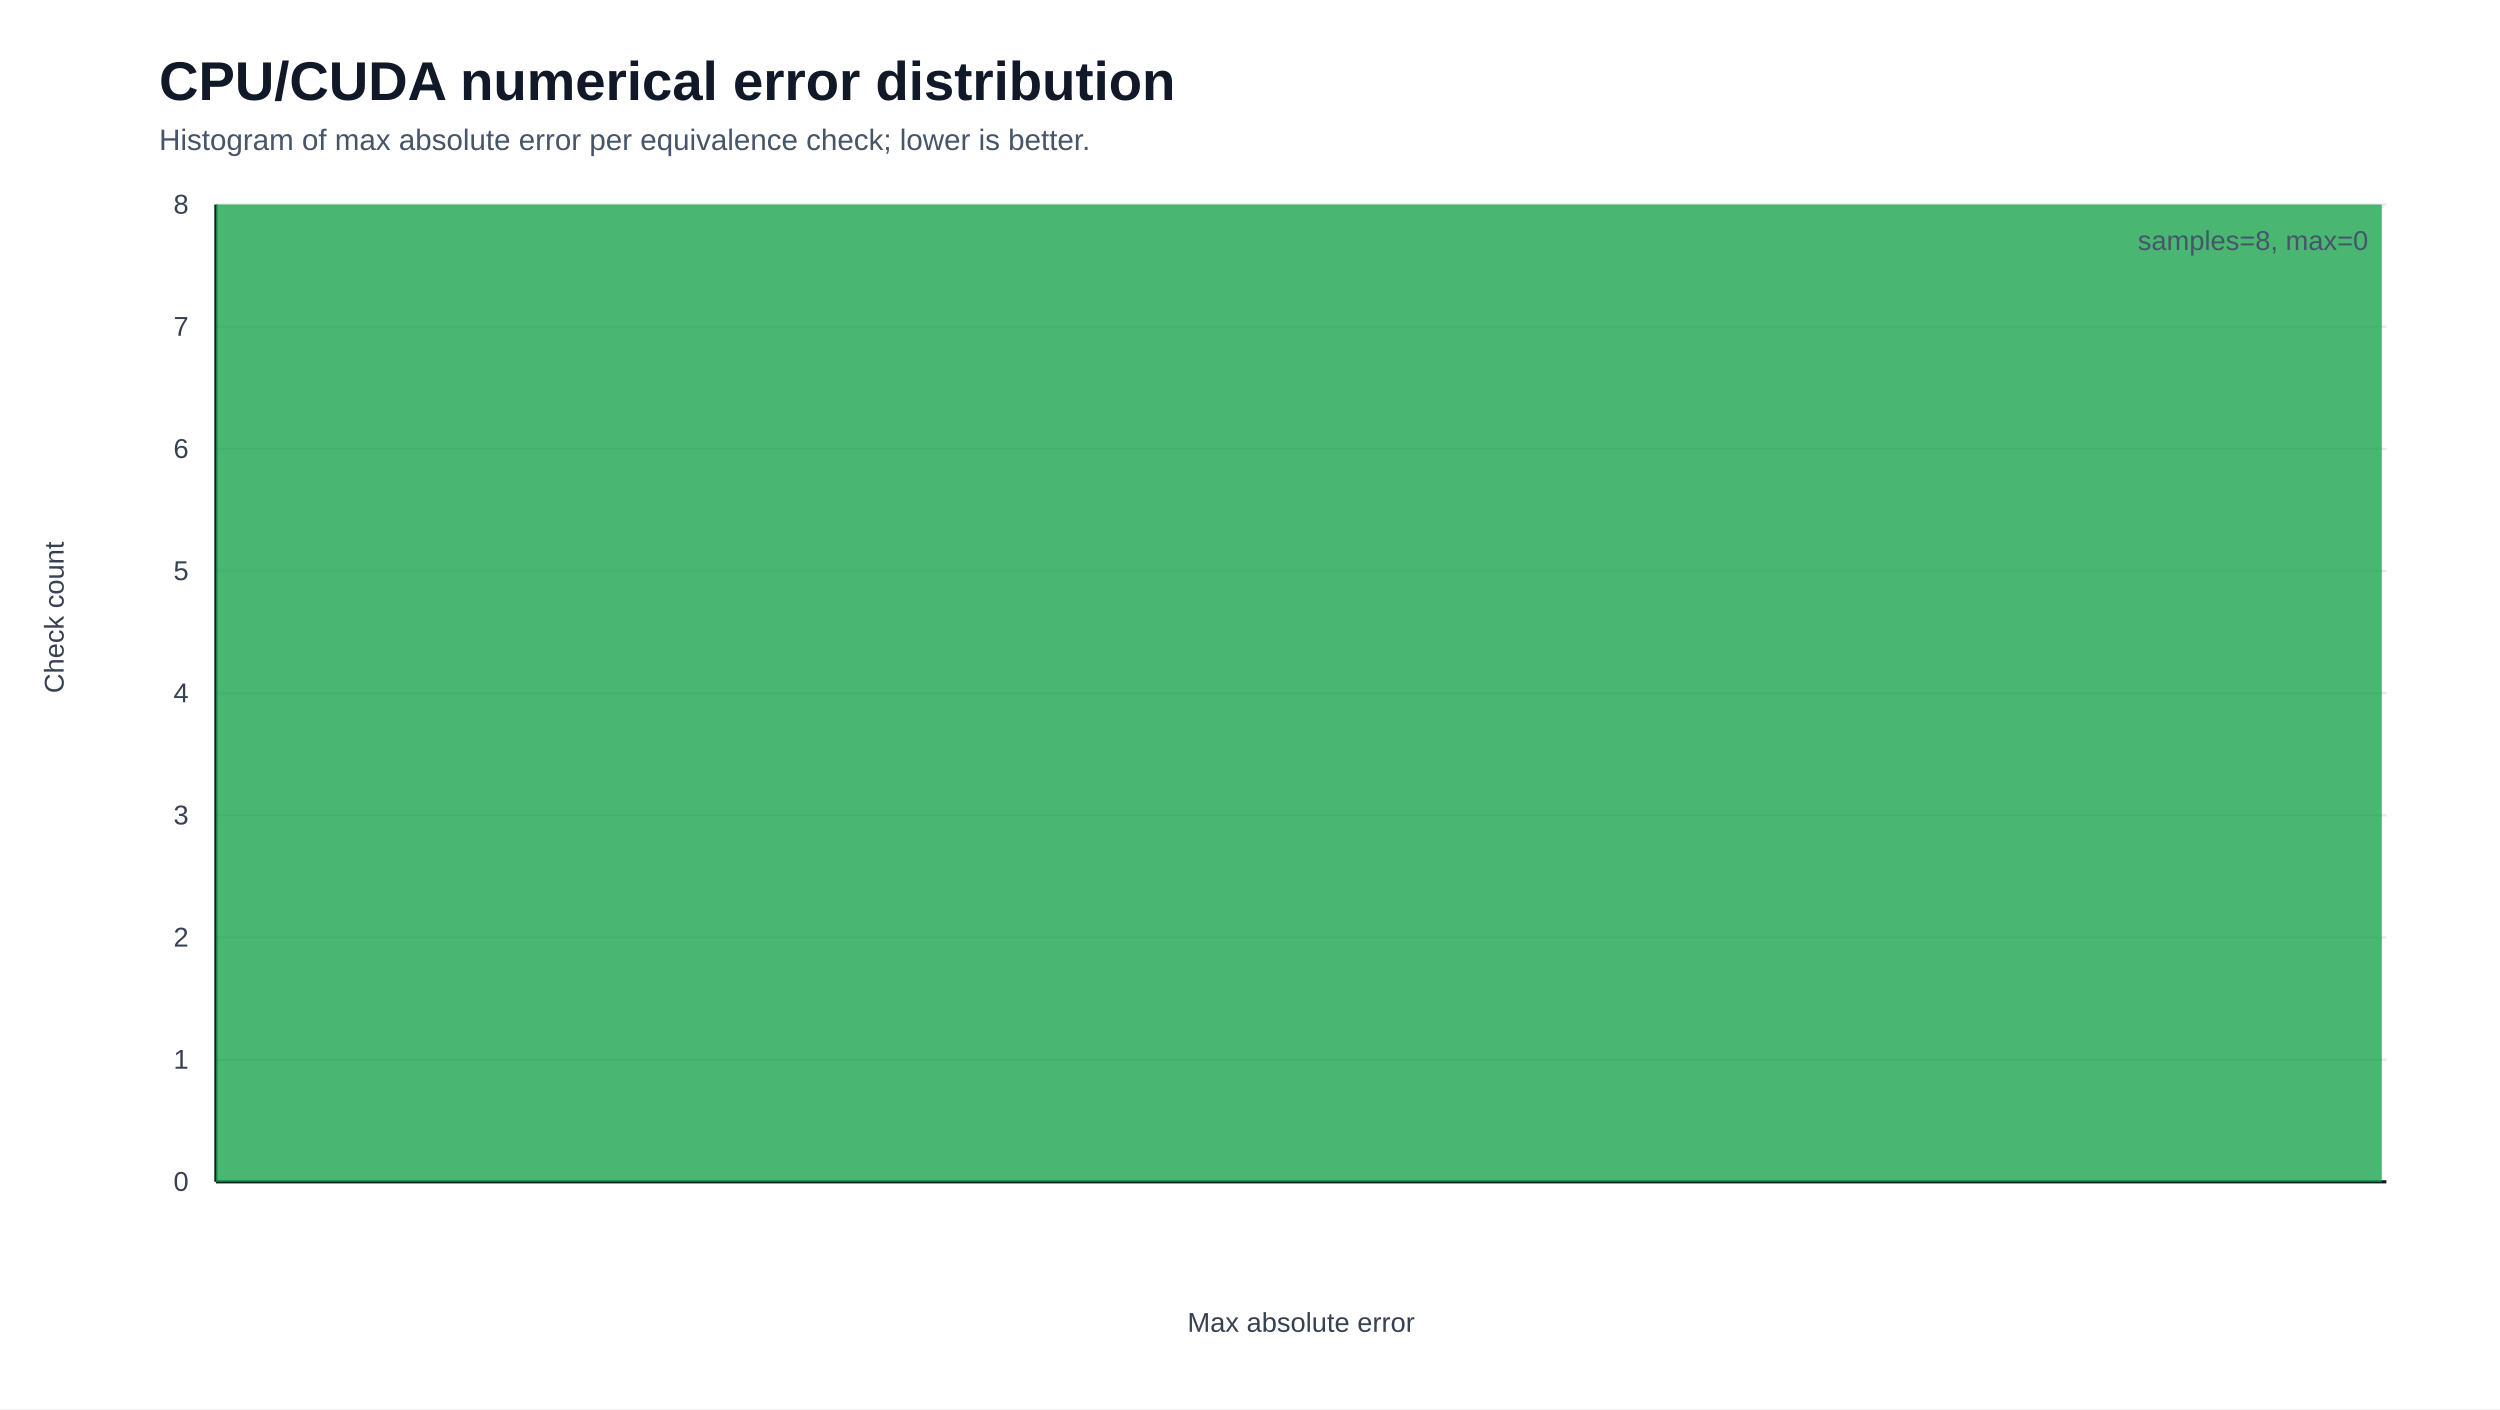
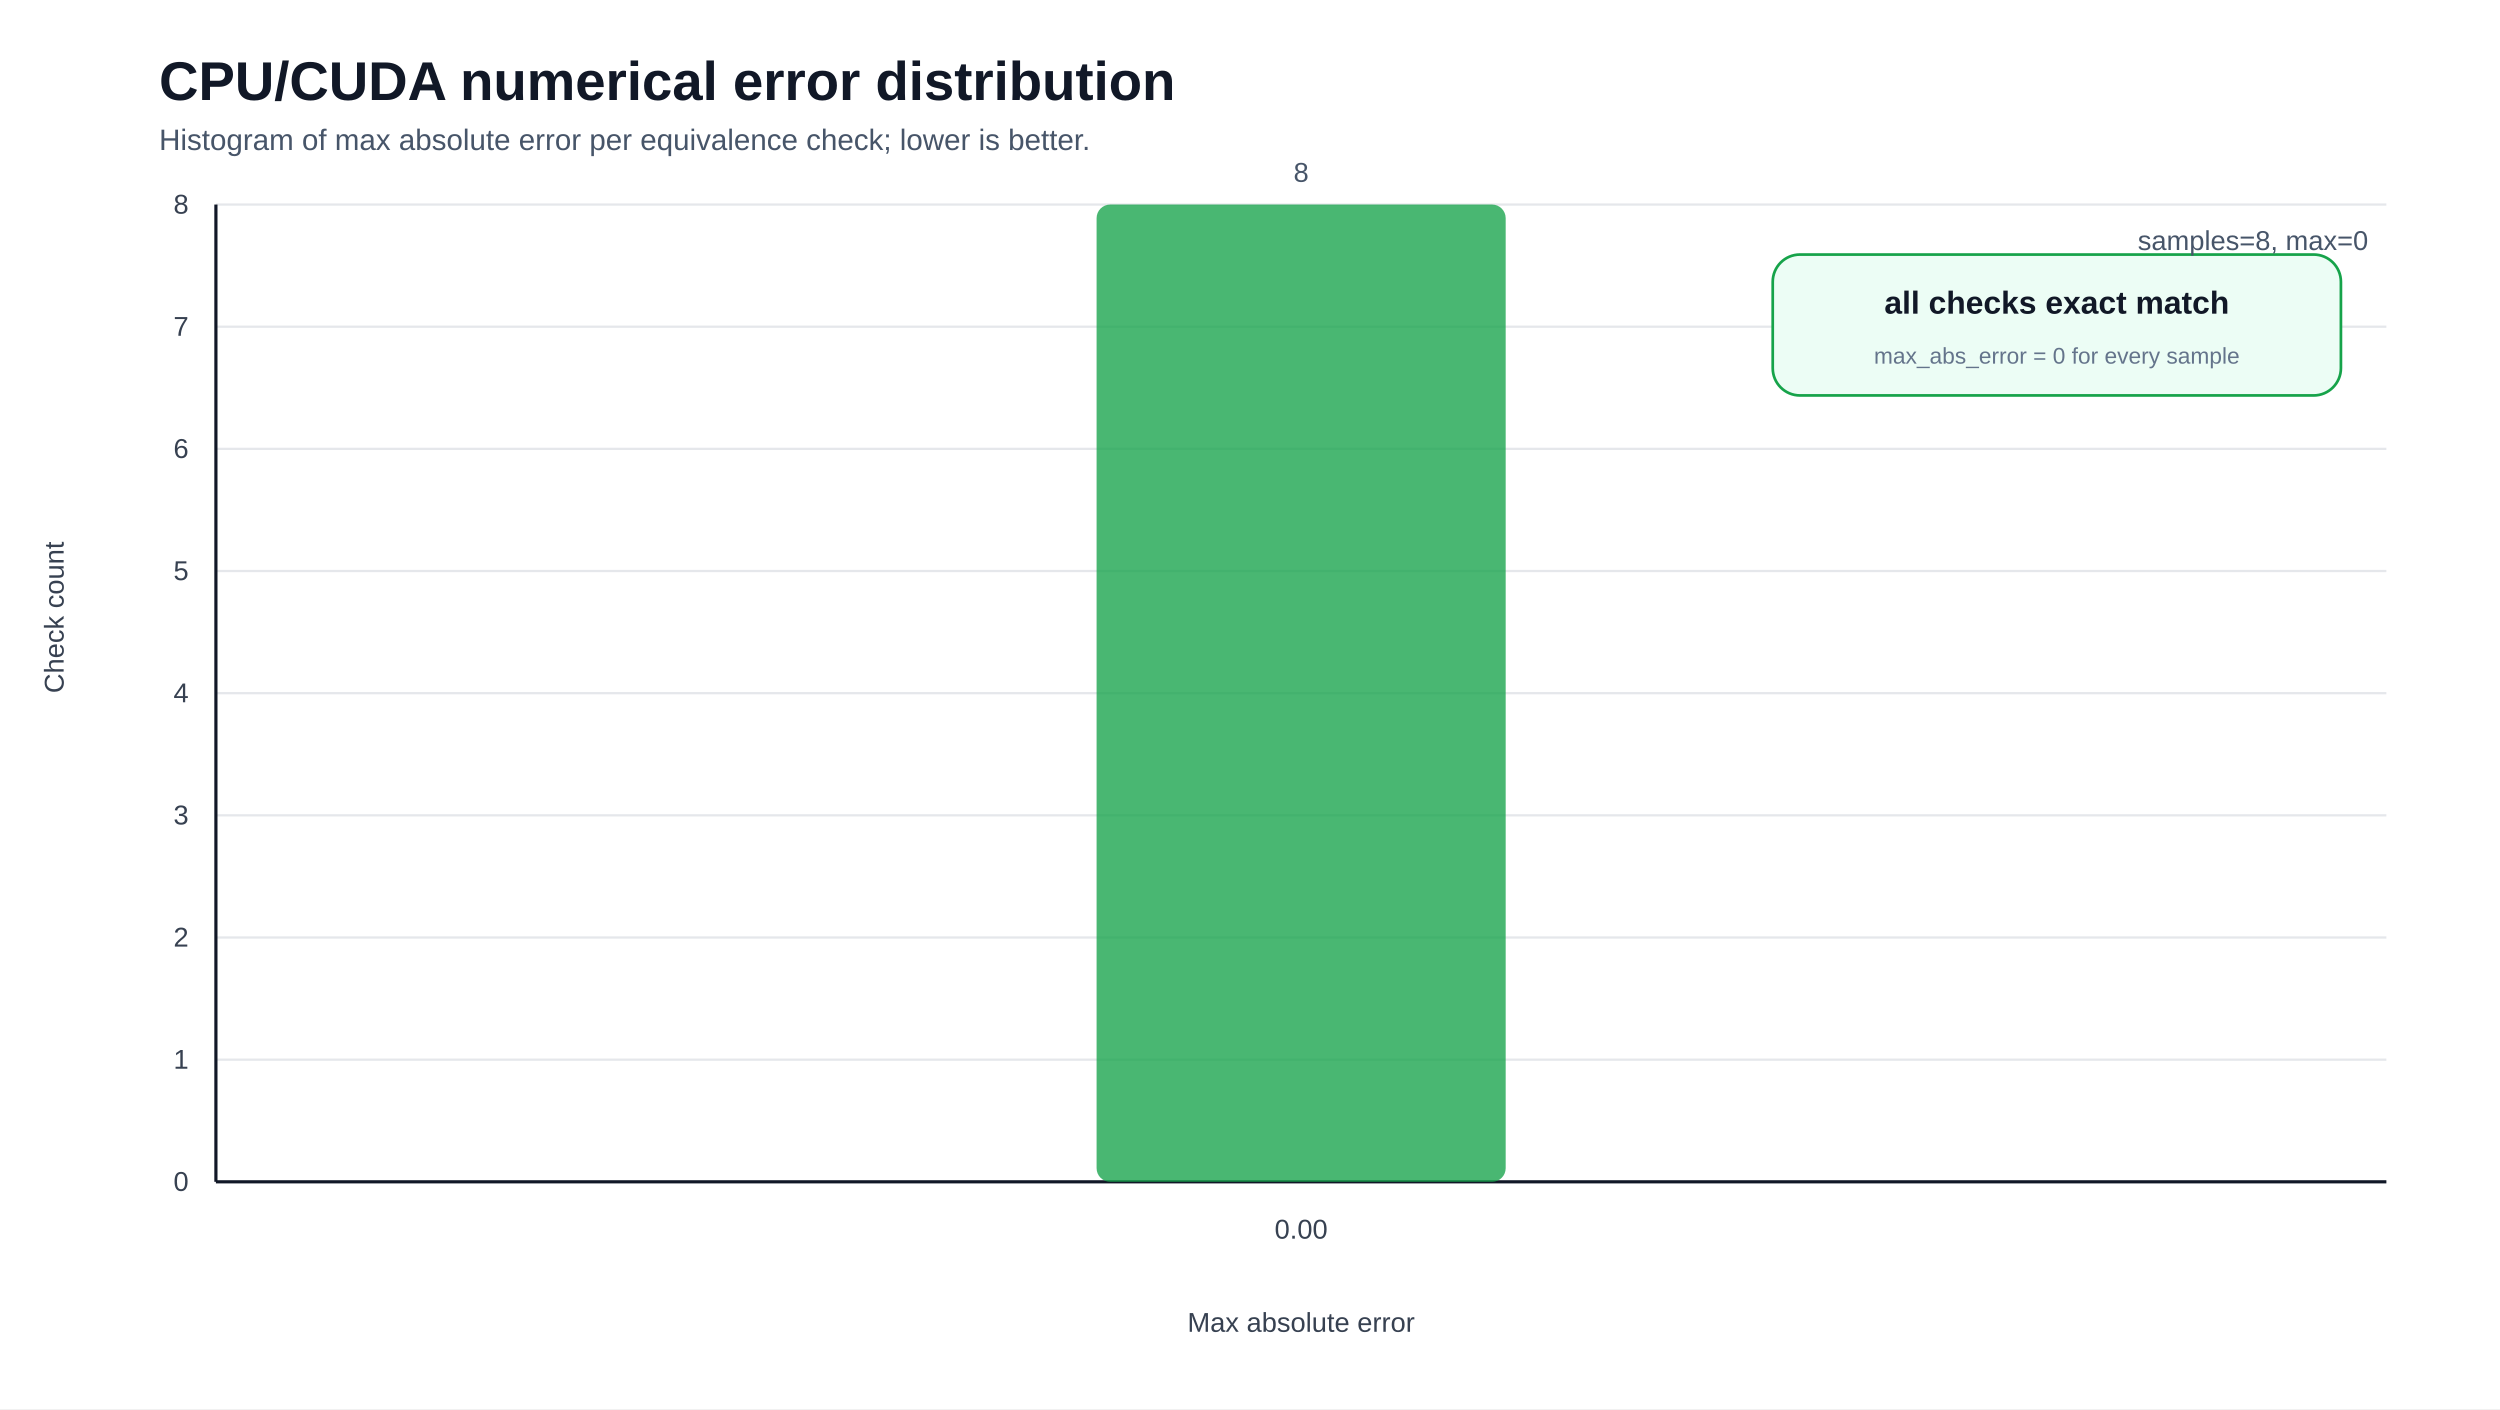
<svg xmlns="http://www.w3.org/2000/svg" width="1100" height="620" viewBox="0 0 1100 620" role="img">
  <style>
text{font-family:Arial,Helvetica,sans-serif;fill:#111827;}
.title{font-size:24px;font-weight:700;}
.subtitle{font-size:13px;fill:#475569;}
.label{font-size:14px;font-weight:700;}
.small{font-size:12px;fill:#475569;}
.tiny{font-size:10px;fill:#64748b;}
.axis{font-size:12px;fill:#374151;}
.box{stroke:#1f2937;stroke-width:1.4;rx:14;ry:14;}
</style>
  <defs>
    <marker id="arrow" markerWidth="10" markerHeight="10" refX="8" refY="3" orient="auto" markerUnits="strokeWidth">
      <path d="M0,0 L0,6 L9,3 z" fill="#334155" />
    </marker>
    <filter id="shadow" x="-10%" y="-10%" width="120%" height="130%">
      <feDropShadow dx="0" dy="3" stdDeviation="4" flood-color="#0f172a" flood-opacity="0.12" />
    </filter>
  </defs>
  <rect x="0" y="0" width="1100" height="620" fill="#ffffff" />
  <text class="title" x="70.00" y="44.00" text-anchor="start">CPU/CUDA numerical error distribution</text>
  <text class="subtitle" x="70.00" y="66.00" text-anchor="start">Histogram of max absolute error per equivalence check; lower is better.</text>
  <line x1="95" y1="520.00" x2="1050" y2="520.00" stroke="#e5e7eb" />
  <text class="axis" x="83.00" y="524.00" text-anchor="end">0</text>
  <line x1="95" y1="466.25" x2="1050" y2="466.25" stroke="#e5e7eb" />
  <text class="axis" x="83.00" y="470.25" text-anchor="end">1</text>
  <line x1="95" y1="412.50" x2="1050" y2="412.50" stroke="#e5e7eb" />
  <text class="axis" x="83.00" y="416.50" text-anchor="end">2</text>
  <line x1="95" y1="358.75" x2="1050" y2="358.75" stroke="#e5e7eb" />
  <text class="axis" x="83.00" y="362.75" text-anchor="end">3</text>
  <line x1="95" y1="305.00" x2="1050" y2="305.00" stroke="#e5e7eb" />
  <text class="axis" x="83.00" y="309.00" text-anchor="end">4</text>
  <line x1="95" y1="251.25" x2="1050" y2="251.25" stroke="#e5e7eb" />
  <text class="axis" x="83.00" y="255.25" text-anchor="end">5</text>
  <line x1="95" y1="197.50" x2="1050" y2="197.50" stroke="#e5e7eb" />
  <text class="axis" x="83.00" y="201.50" text-anchor="end">6</text>
  <line x1="95" y1="143.75" x2="1050" y2="143.75" stroke="#e5e7eb" />
  <text class="axis" x="83.00" y="147.75" text-anchor="end">7</text>
  <line x1="95" y1="90.00" x2="1050" y2="90.00" stroke="#e5e7eb" />
  <text class="axis" x="83.00" y="94.00" text-anchor="end">8</text>
  <line x1="95" y1="90" x2="95" y2="520" stroke="#111827" stroke-width="1.4" />
  <line x1="95" y1="520" x2="1050" y2="520" stroke="#111827" stroke-width="1.4" />
-   <rect x="95.00" y="90.00" width="953.00" height="430.00" fill="#16a34a" opacity="0.78" />
+   <rect x="482.50" y="90.00" width="180.00" height="430.00" fill="#16a34a" opacity="0.78" rx="6" />
+   <text class="small" x="572.50" y="80.00" text-anchor="middle">8</text>
+   <text class="axis" x="572.50" y="545.00" text-anchor="middle">0.00</text>
+   <rect x="780" y="112" width="250" height="62" rx="12" fill="#ecfdf5" stroke="#16a34a" stroke-width="1.2" />
+   <text class="label" x="905.00" y="138.00" text-anchor="middle">all checks exact match</text>
+   <text class="tiny" x="905.00" y="160.00" text-anchor="middle">max_abs_error = 0 for every sample</text>
  <text class="axis" x="572.50" y="586.00" text-anchor="middle">Max absolute error</text>
  <text class="axis" x="28" y="305.00" transform="rotate(-90 28 305.00)">Check count</text>
  <text class="small" x="1042.00" y="110.00" text-anchor="end">samples=8, max=0</text>
</svg>
